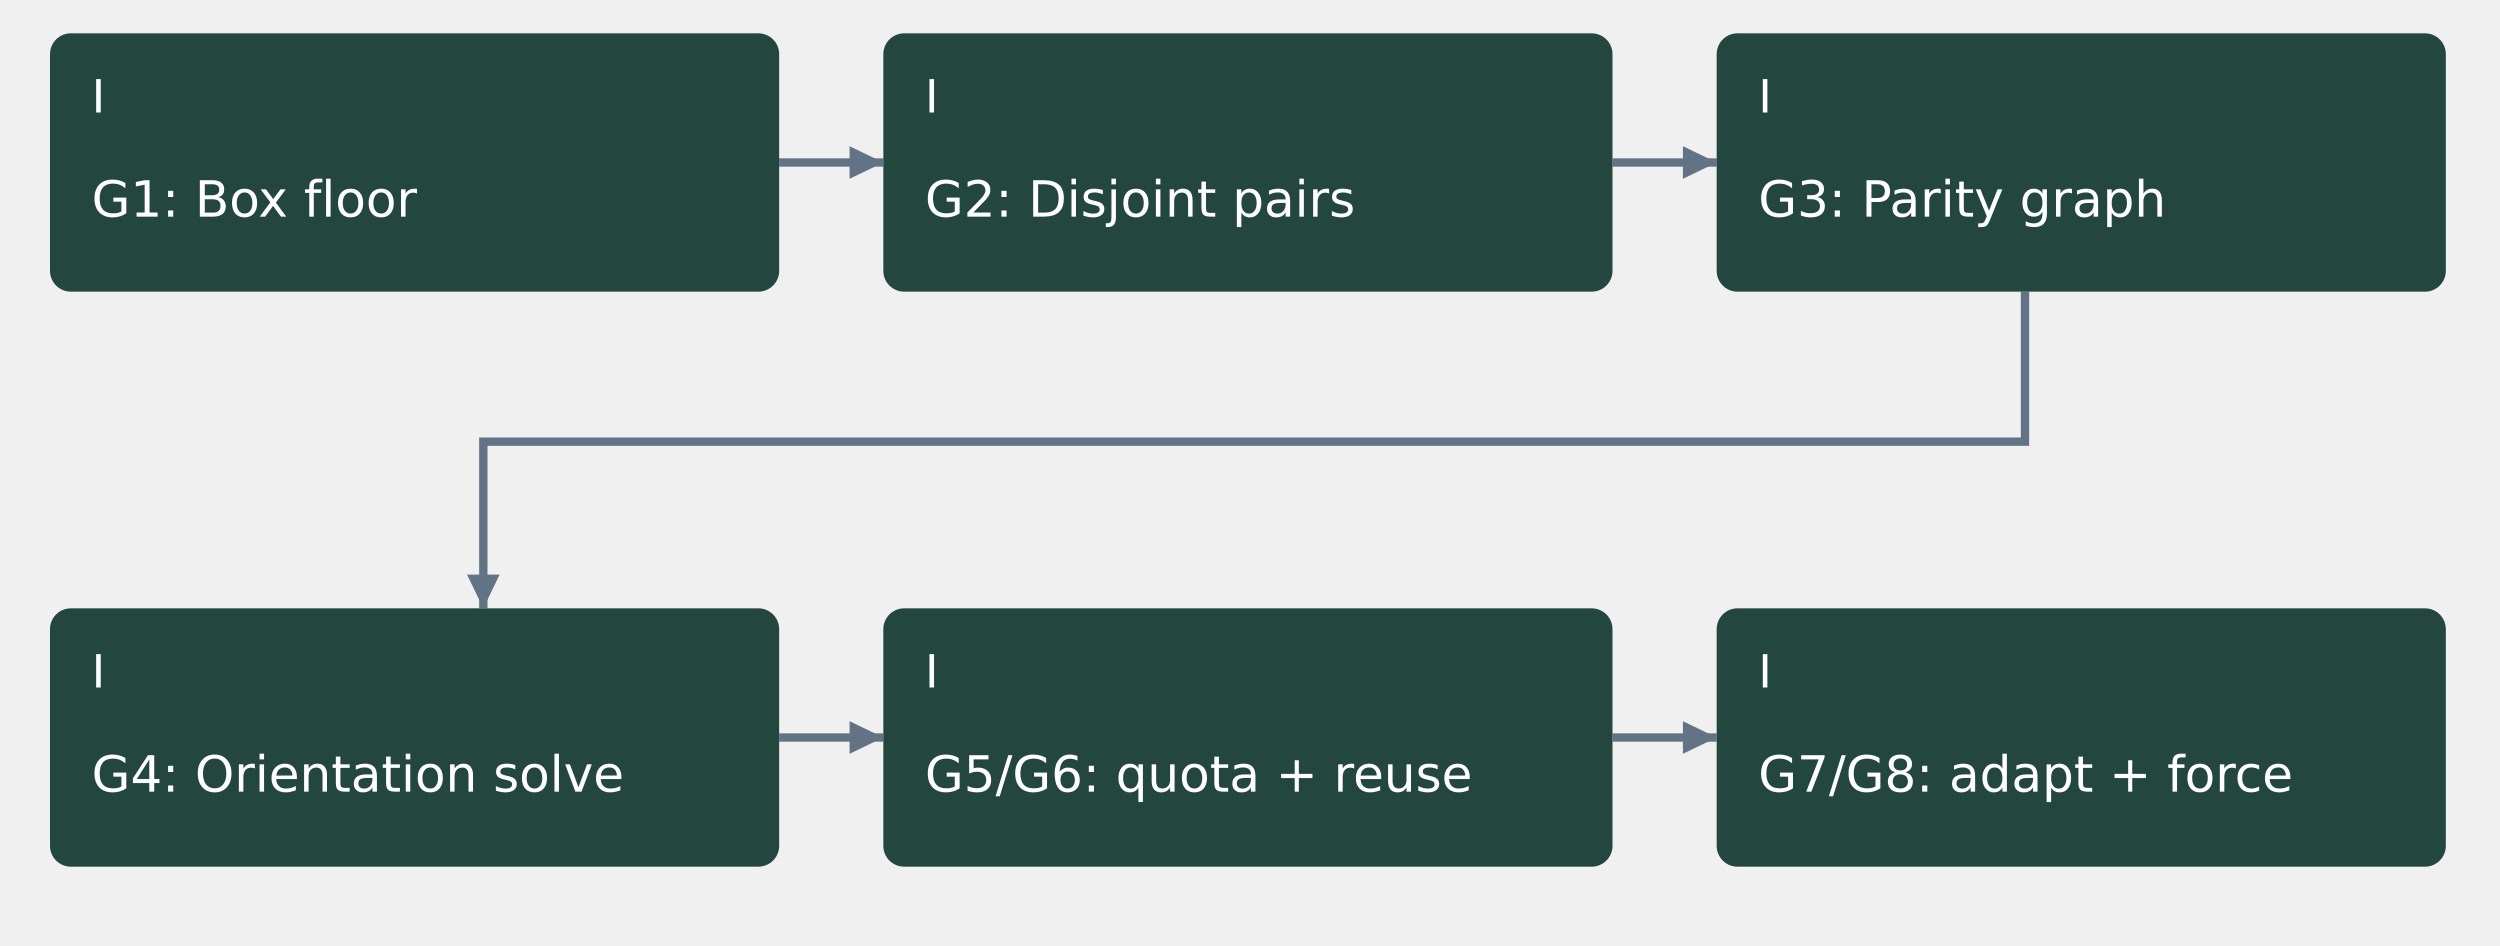
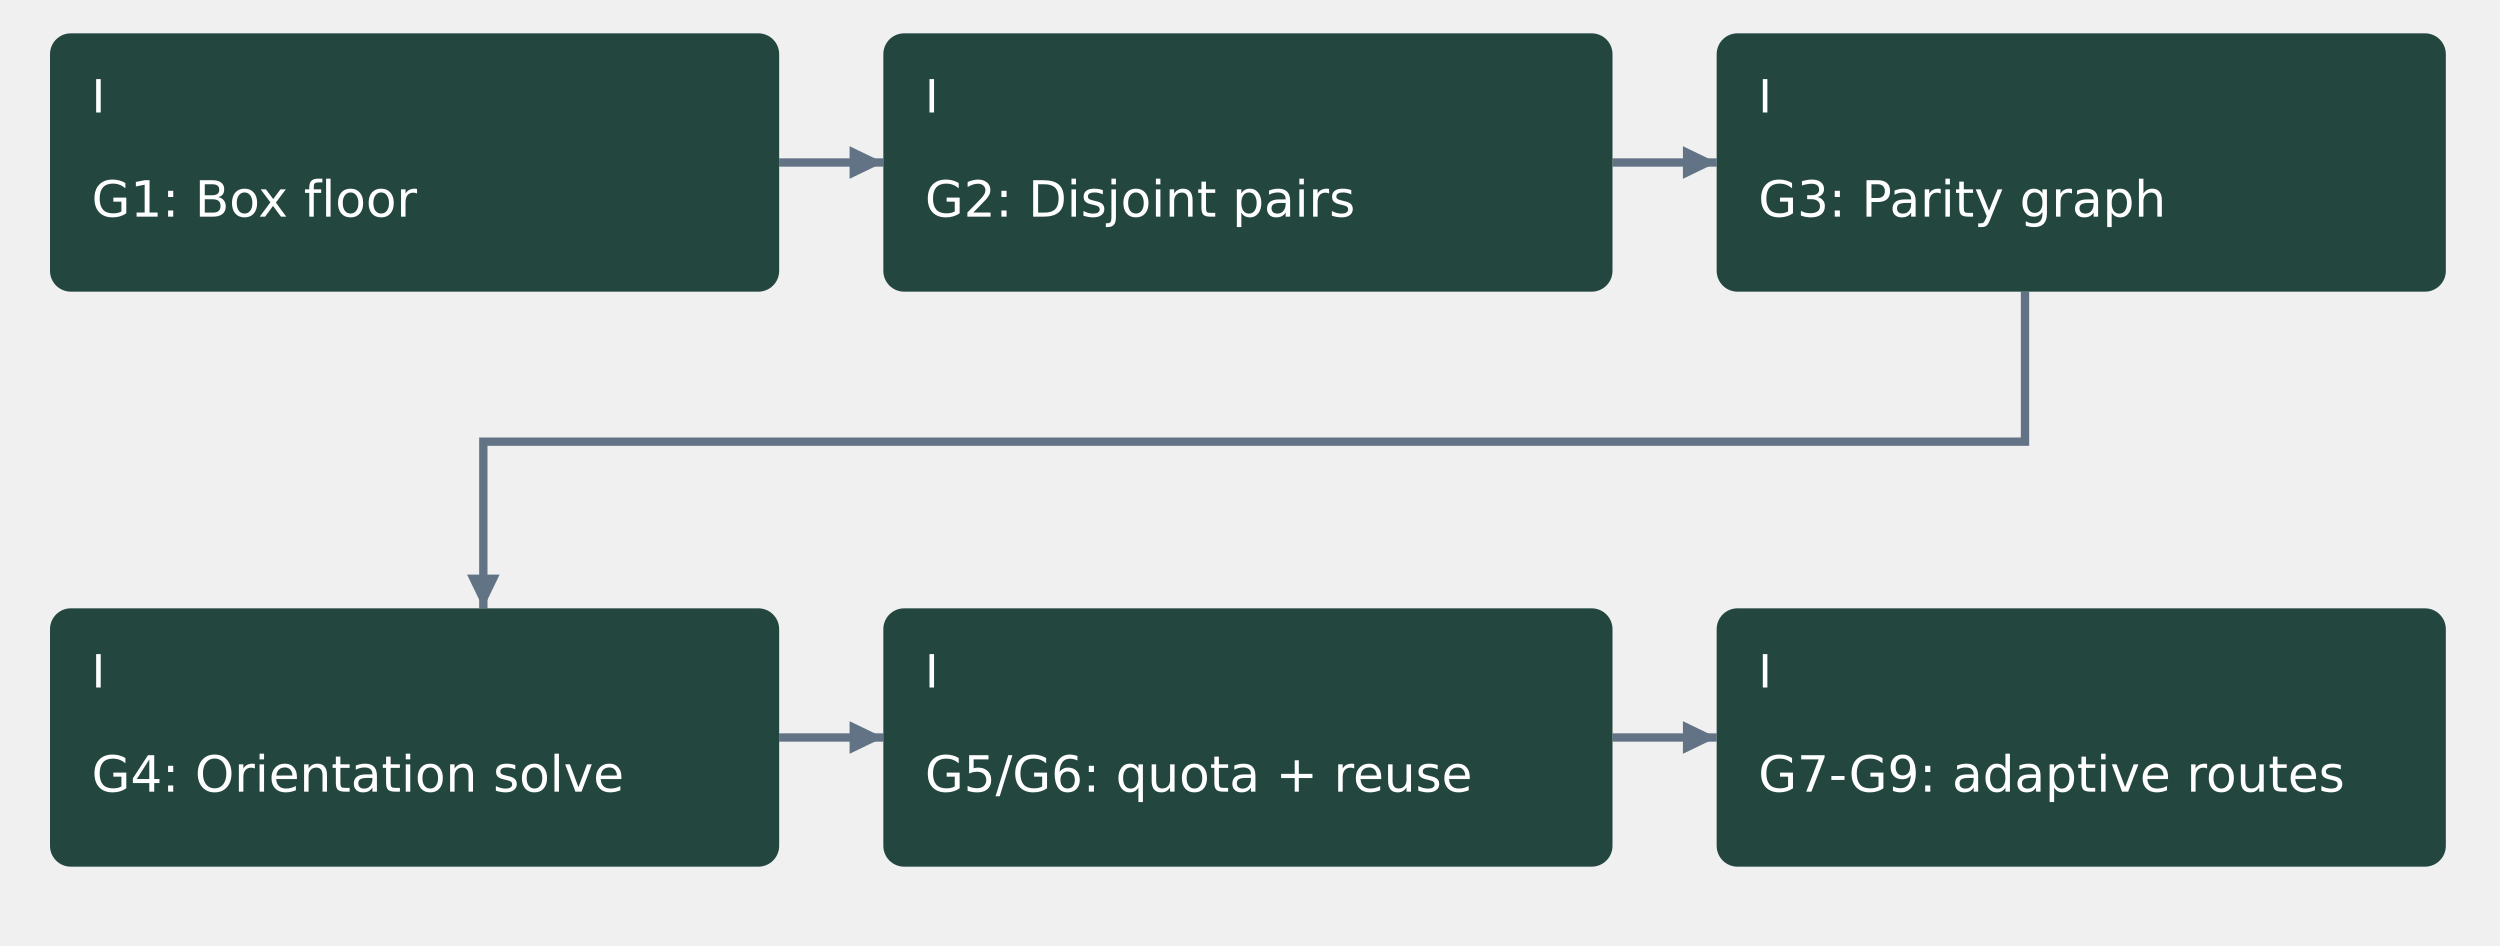
<svg xmlns="http://www.w3.org/2000/svg" viewBox="0 0 600 227" role="img">
  <polyline points="187,39 212,39" fill="none" stroke="#617385" stroke-width="2" />
  <polygon points="212.00,39.00 203.90,42.91 203.90,35.09" fill="#617385" />
  <polyline points="387,39 412,39" fill="none" stroke="#617385" stroke-width="2" />
  <polygon points="412.00,39.00 403.90,42.91 403.90,35.09" fill="#617385" />
  <polyline points="486,70 486,106 116,106 116,146" fill="none" stroke="#617385" stroke-width="2" />
  <polygon points="116.00,146.00 112.09,137.90 119.91,137.90" fill="#617385" />
  <polyline points="187,177 212,177" fill="none" stroke="#617385" stroke-width="2" />
  <polygon points="212.00,177.00 203.90,180.91 203.90,173.09" fill="#617385" />
  <polyline points="387,177 412,177" fill="none" stroke="#617385" stroke-width="2" />
  <polygon points="412.00,177.00 403.90,180.91 403.90,173.09" fill="#617385" />
  <rect x="12" y="8" width="175" height="62" rx="5" fill="#23463f" />
  <text x="22" y="27" fill="white" font-family="DejaVu Sans" font-size="11">I</text>
  <text x="22" y="52" fill="white" font-family="DejaVu Sans" font-size="12">G1: Box floor</text>
  <rect x="212" y="8" width="175" height="62" rx="5" fill="#23463f" />
  <text x="222" y="27" fill="white" font-family="DejaVu Sans" font-size="11">I</text>
  <text x="222" y="52" fill="white" font-family="DejaVu Sans" font-size="12">G2: Disjoint pairs</text>
  <rect x="412" y="8" width="175" height="62" rx="5" fill="#23463f" />
  <text x="422" y="27" fill="white" font-family="DejaVu Sans" font-size="11">I</text>
  <text x="422" y="52" fill="white" font-family="DejaVu Sans" font-size="12">G3: Parity graph</text>
  <rect x="12" y="146" width="175" height="62" rx="5" fill="#23463f" />
  <text x="22" y="165" fill="white" font-family="DejaVu Sans" font-size="11">I</text>
  <text x="22" y="190" fill="white" font-family="DejaVu Sans" font-size="12">G4: Orientation solve</text>
  <rect x="212" y="146" width="175" height="62" rx="5" fill="#23463f" />
  <text x="222" y="165" fill="white" font-family="DejaVu Sans" font-size="11">I</text>
  <text x="222" y="190" fill="white" font-family="DejaVu Sans" font-size="12">G5/G6: quota + reuse</text>
  <rect x="412" y="146" width="175" height="62" rx="5" fill="#23463f" />
  <text x="422" y="165" fill="white" font-family="DejaVu Sans" font-size="11">I</text>
-   <text x="422" y="190" fill="white" font-family="DejaVu Sans" font-size="12">G7/G8: adapt + force</text>
+   <text x="422" y="190" fill="white" font-family="DejaVu Sans" font-size="12">G7-G9: adaptive routes</text>
</svg>
